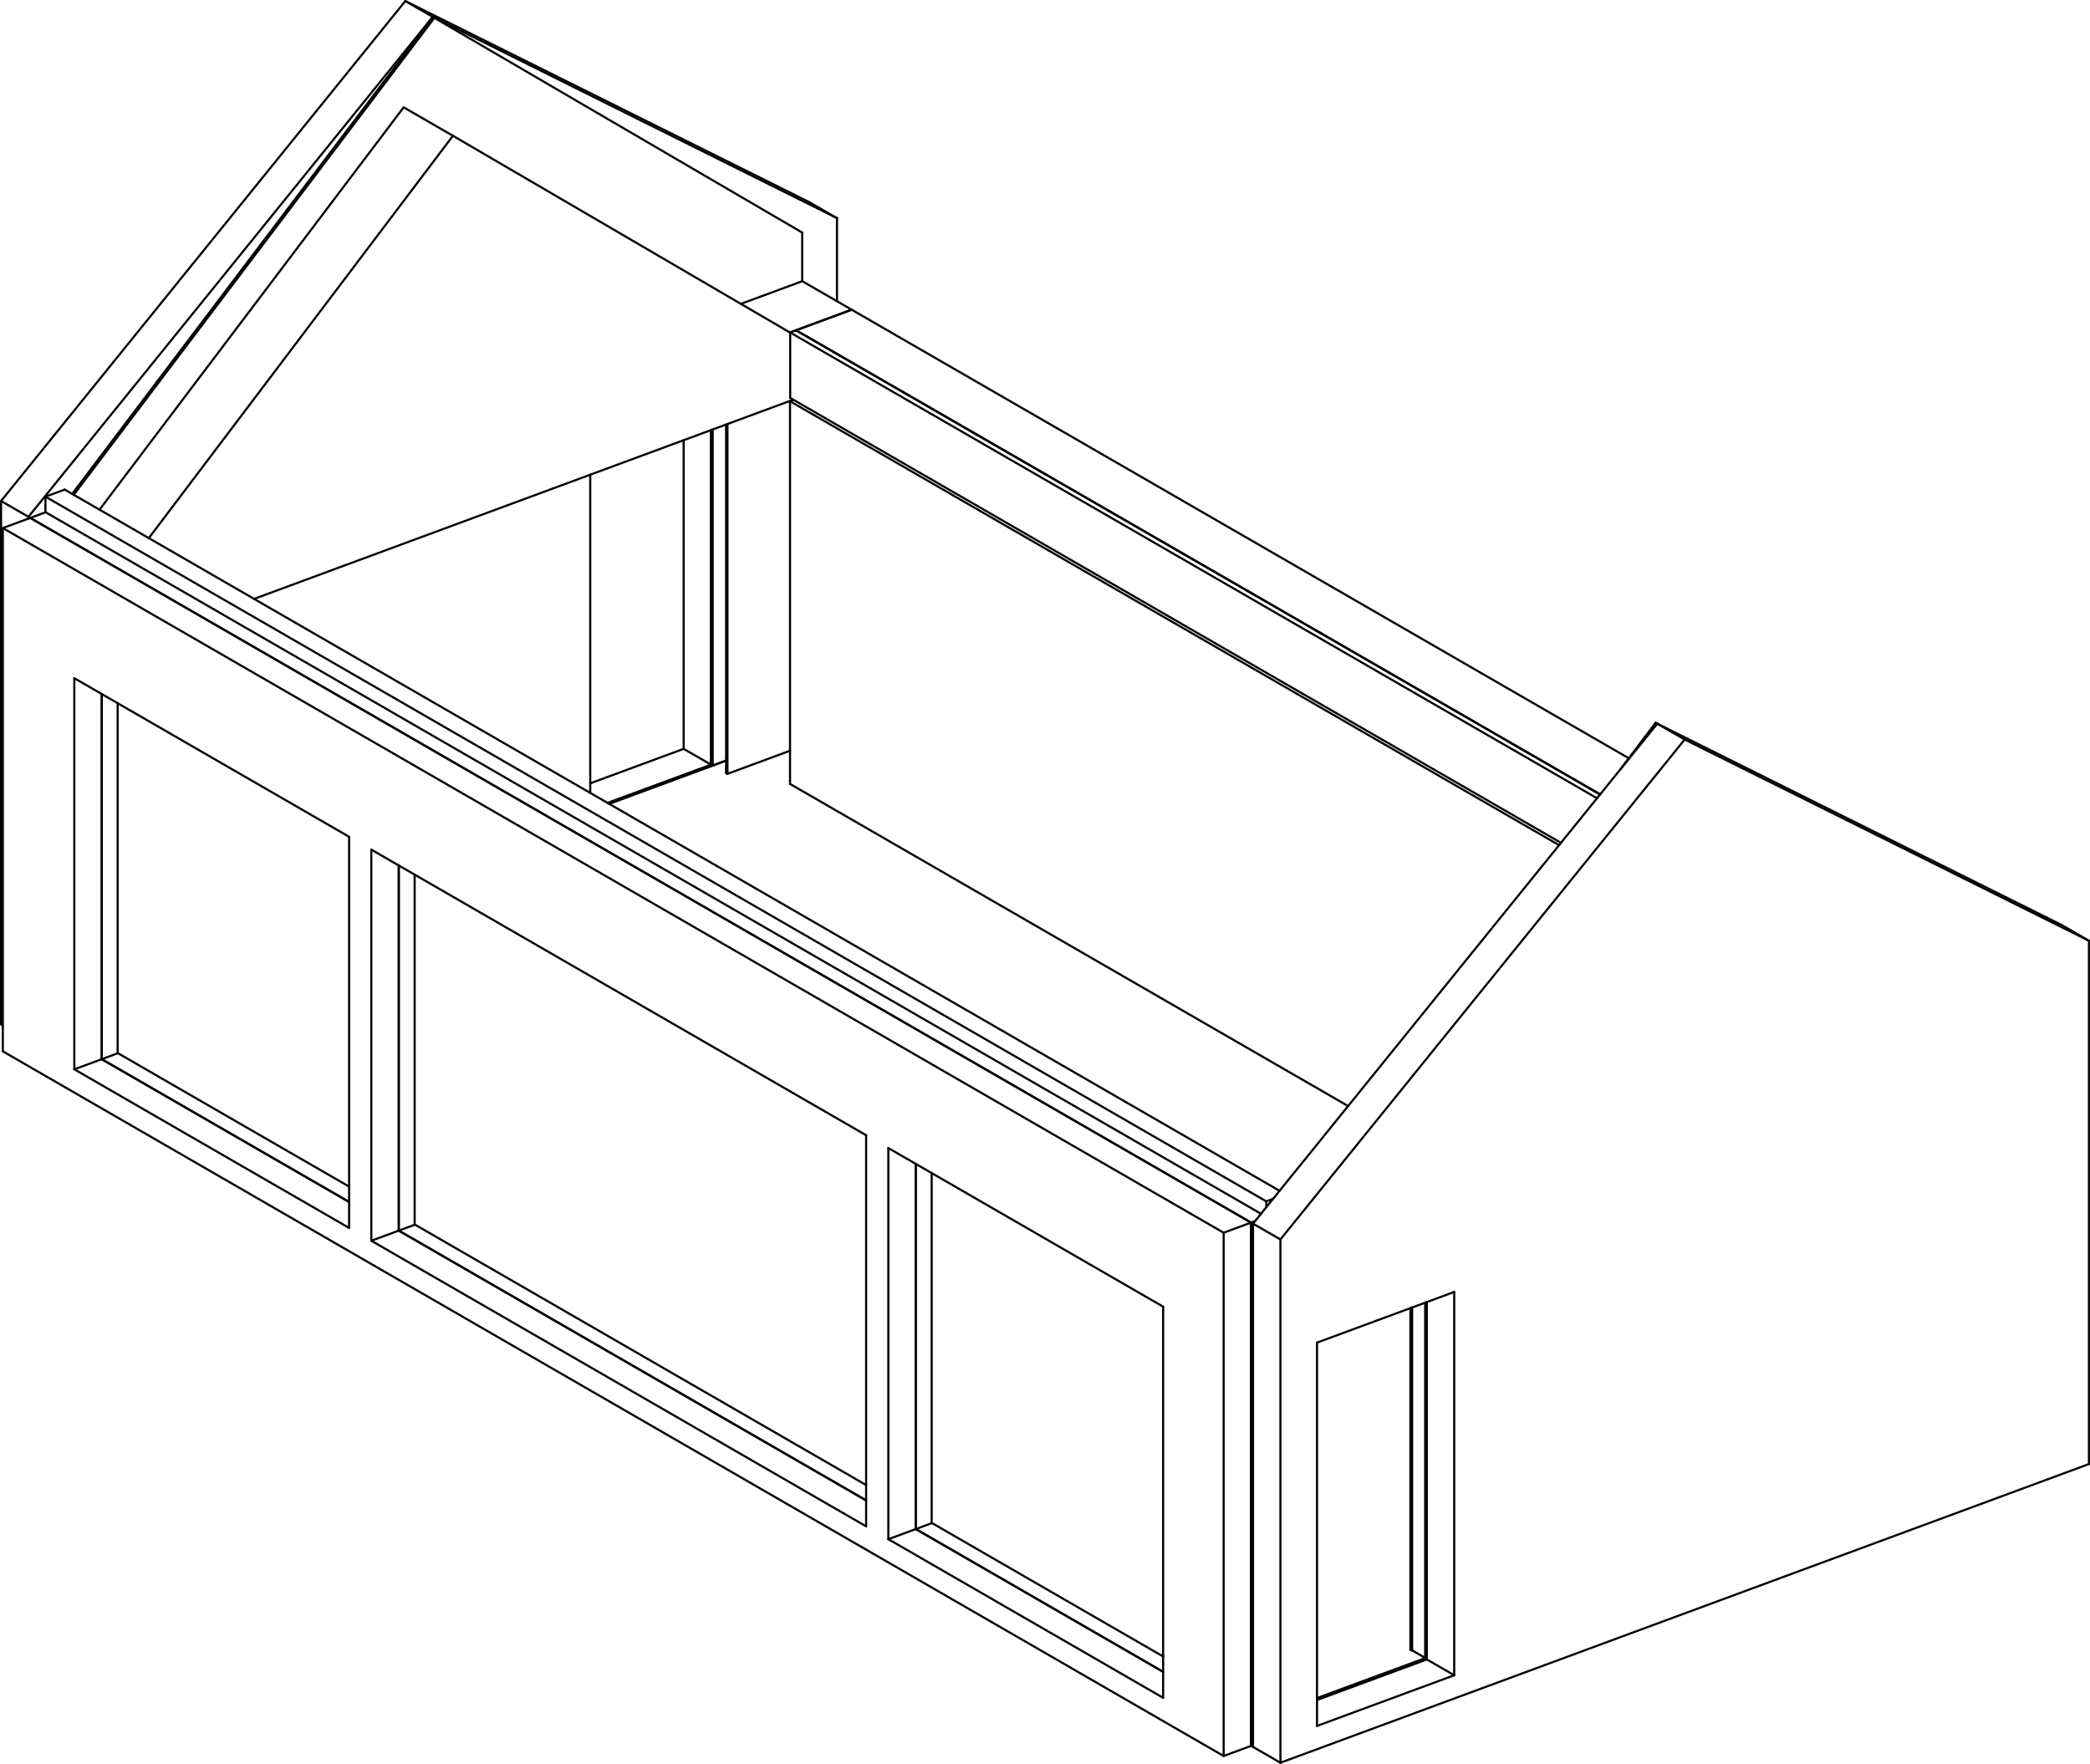
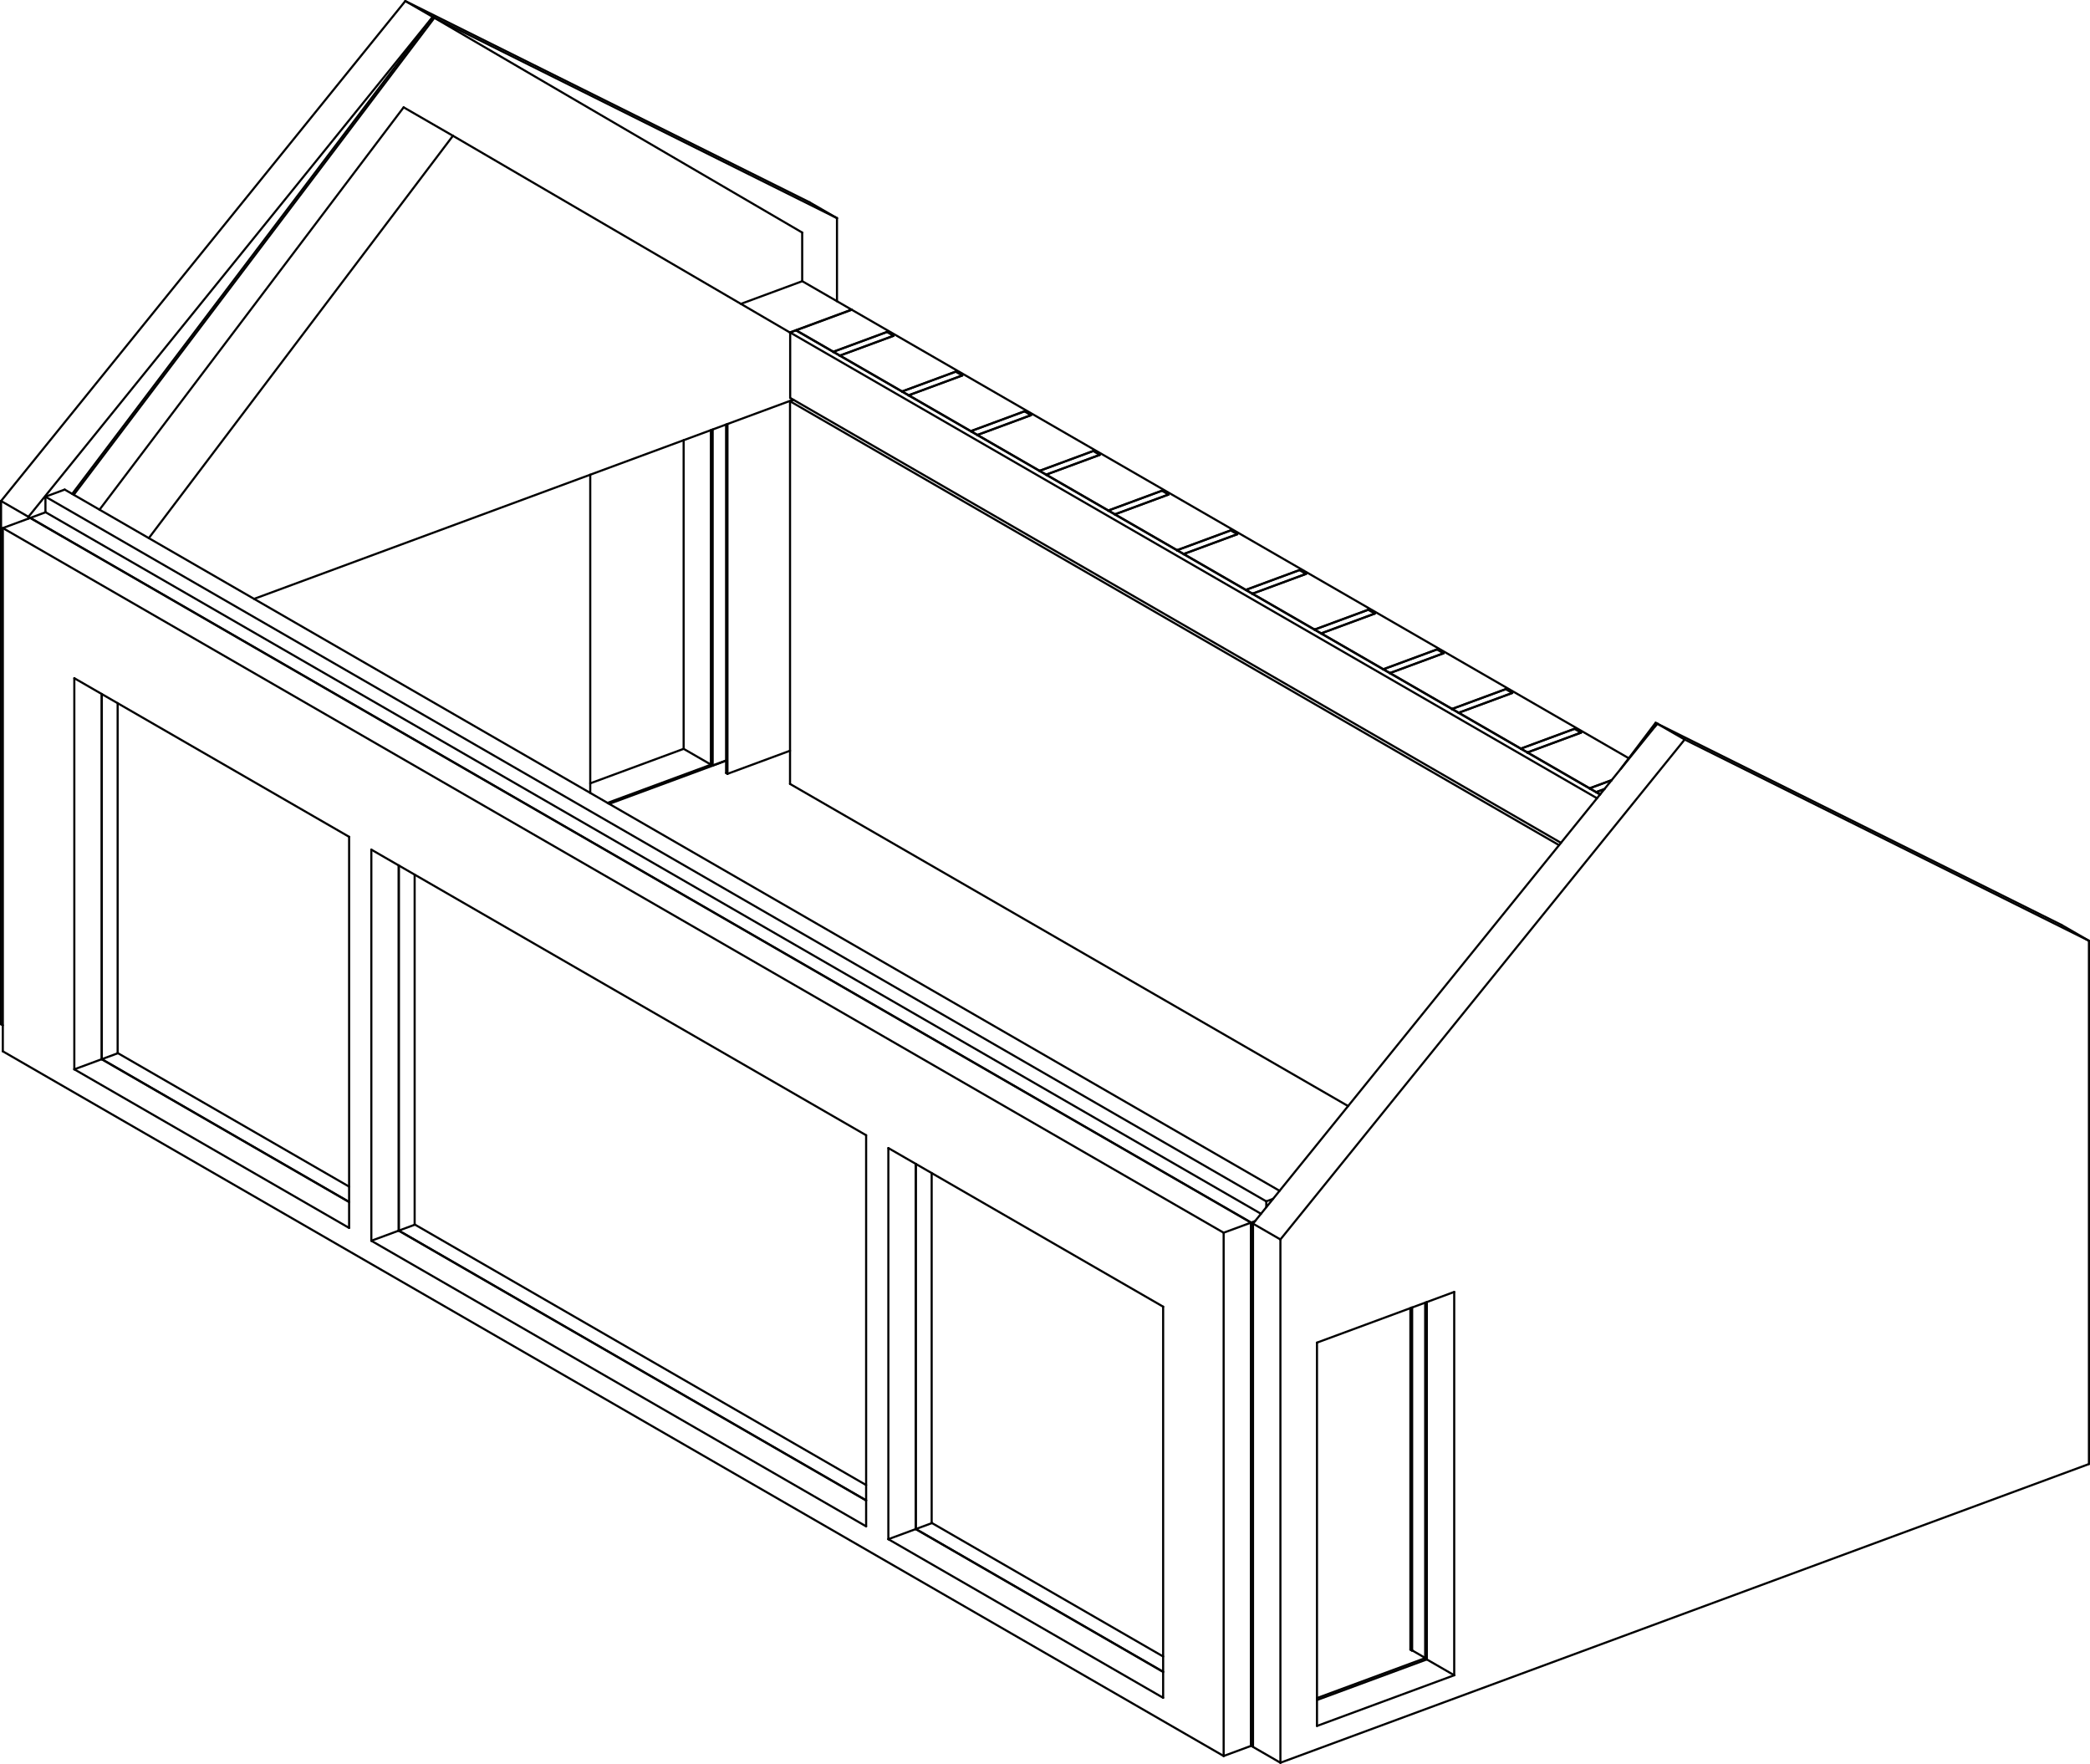
<svg xmlns="http://www.w3.org/2000/svg" width="11868.712mm" height="10015.952mm" viewBox="-5856.269 -4612.79 11868.712 10015.952" version="1.1">
  <g transform="scale(1,-1)" stroke-linecap="round">
    <g fill="none" stroke="rgb(0,0,0)" stroke-width="12.0" id="visible">
      <line x1="1622.645" y1="-5030.086" x2="2237.033" y2="-4803.128" />
      <line x1="-2396.643" y1="47.831" x2="-1732.904" y2="293.019" />
      <line x1="1092.592" y1="-5358.942" x2="1092.592" y2="-2387.471" />
      <line x1="1092.592" y1="-2387.471" x2="-5840.274" y2="1614.154" />
      <line x1="1092.592" y1="-5358.942" x2="-5840.274" y2="-1357.317" />
      <line x1="-5840.274" y1="-1357.317" x2="-5840.274" y2="1614.154" />
      <line x1="-5434.222" y1="-1459.525" x2="-3873.734" y2="-2360.233" />
      <line x1="-5434.222" y1="-1459.525" x2="-5434.222" y2="761.539" />
      <line x1="-5434.222" y1="761.539" x2="-3873.734" y2="-139.169" />
      <line x1="-3873.734" y1="-2360.233" x2="-3873.734" y2="-139.169" />
      <line x1="-3747.546" y1="-2433.069" x2="-937.667" y2="-4054.92" />
      <line x1="-3747.546" y1="-2433.069" x2="-3747.546" y2="-212.004" />
      <line x1="-937.667" y1="-4054.92" x2="-937.667" y2="-1833.856" />
      <line x1="-3747.546" y1="-212.004" x2="-937.667" y2="-1833.856" />
      <line x1="-811.479" y1="-4127.756" x2="749.009" y2="-5028.464" />
      <line x1="-811.479" y1="-4127.756" x2="-811.479" y2="-1906.692" />
      <line x1="749.009" y1="-5028.464" x2="749.009" y2="-2807.4" />
      <line x1="-811.479" y1="-1906.692" x2="749.009" y2="-2807.4" />
      <line x1="1092.592" y1="-5358.942" x2="1247.985" y2="-5301.539" />
      <line x1="1247.985" y1="-5301.539" x2="1247.985" y2="-2330.068" />
      <line x1="1092.592" y1="-2387.471" x2="1247.985" y2="-2330.068" />
      <line x1="-5840.274" y1="1614.154" x2="-5684.881" y2="1671.557" />
      <line x1="1247.985" y1="-2330.068" x2="-5684.881" y2="1671.557" />
      <line x1="-5434.222" y1="-1459.525" x2="-5278.829" y2="-1402.122" />
      <line x1="-5278.829" y1="-1402.122" x2="-3873.734" y2="-2213.138" />
      <line x1="-5278.829" y1="-1402.122" x2="-5278.829" y2="671.847" />
      <line x1="-3747.546" y1="-2433.069" x2="-3592.153" y2="-2375.666" />
      <line x1="-3592.153" y1="-2375.666" x2="-937.667" y2="-3907.825" />
      <line x1="-3592.153" y1="-2375.666" x2="-3592.153" y2="-301.697" />
      <line x1="-811.479" y1="-4127.756" x2="-656.086" y2="-4070.353" />
      <line x1="-656.086" y1="-4070.353" x2="749.009" y2="-4881.369" />
      <line x1="-656.086" y1="-4070.353" x2="-656.086" y2="-1996.384" />
      <line x1="1248.765" y1="-5301.251" x2="1248.765" y2="-2329.779" />
      <line x1="1248.765" y1="-2329.779" x2="-5684.1" y2="1671.846" />
      <line x1="1248.765" y1="-5301.251" x2="1247.985" y2="-5300.8" />
      <line x1="-5684.1" y1="1671.107" x2="-5684.1" y2="1671.846" />
      <line x1="-5278.048" y1="-1401.833" x2="-3873.734" y2="-2212.399" />
      <line x1="-5278.048" y1="-1401.833" x2="-5278.048" y2="671.396" />
      <line x1="-3591.372" y1="-2375.377" x2="-937.667" y2="-3907.086" />
      <line x1="-3591.372" y1="-2375.377" x2="-3591.372" y2="-302.147" />
      <line x1="-655.305" y1="-4070.064" x2="749.009" y2="-4880.629" />
      <line x1="-655.305" y1="-4070.064" x2="-655.305" y2="-1996.834" />
      <line x1="1248.765" y1="-5301.251" x2="1259.385" y2="-5297.328" />
      <line x1="1248.765" y1="-2329.779" x2="1270.977" y2="-2321.574" />
      <line x1="-5684.1" y1="1671.846" x2="-5597.268" y2="1703.922" />
      <line x1="-5278.048" y1="-1401.833" x2="-5186.374" y2="-1367.969" />
      <line x1="-3591.372" y1="-2375.377" x2="-3499.698" y2="-2341.512" />
      <line x1="-655.305" y1="-4070.064" x2="-563.631" y2="-4036.199" />
      <line x1="1334.661" y1="-2242.82" x2="1334.661" y2="-2209.348" />
      <line x1="1334.661" y1="-2209.348" x2="-5598.205" y2="1792.277" />
      <line x1="-5598.205" y1="1704.463" x2="-5598.205" y2="1792.277" />
      <line x1="1304.701" y1="-2279.869" x2="-5598.205" y2="1704.463" />
      <line x1="1410.167" y1="-2149.446" x2="-5488.883" y2="1832.661" />
      <line x1="1334.661" y1="-2209.348" x2="1373.256" y2="-2195.091" />
      <line x1="-5598.205" y1="1792.277" x2="-5488.883" y2="1832.661" />
      <line x1="1414.934" y1="-5397.163" x2="1259.385" y2="-5307.38" />
      <line x1="1414.934" y1="-5397.163" x2="6006.443" y2="-3701.033" />
      <line x1="1414.934" y1="-2425.691" x2="1259.385" y2="-2335.909" />
      <line x1="1414.934" y1="-2425.691" x2="1414.934" y2="-5397.163" />
      <line x1="1259.385" y1="-2335.909" x2="1259.385" y2="-5307.38" />
      <line x1="6006.443" y1="-729.562" x2="5850.894" y2="-639.78" />
      <line x1="6006.443" y1="-3701.033" x2="6006.443" y2="-729.562" />
      <line x1="3710.689" y1="413.341" x2="1414.934" y2="-2425.691" />
      <line x1="6006.443" y1="-729.562" x2="3710.689" y2="413.341" />
      <line x1="2401.952" y1="-4900.389" x2="1622.645" y2="-5188.269" />
      <line x1="2401.952" y1="-4900.389" x2="2401.952" y2="-2723.675" />
      <line x1="2401.952" y1="-2723.675" x2="1622.645" y2="-3011.555" />
      <line x1="1622.645" y1="-5188.269" x2="1622.645" y2="-3011.555" />
      <line x1="3555.14" y1="503.123" x2="1259.385" y2="-2335.909" />
      <line x1="5850.894" y1="-639.78" x2="3555.14" y2="503.123" />
      <line x1="2246.403" y1="-4810.606" x2="1622.645" y2="-5041.026" />
      <line x1="2246.403" y1="-4810.606" x2="2246.403" y2="-2781.136" />
      <line x1="3710.689" y1="413.341" x2="3555.14" y2="503.123" />
      <line x1="2401.952" y1="-4900.389" x2="2246.403" y2="-4810.606" />
      <line x1="-5840.274" y1="-1209.483" x2="-5850.269" y2="-1203.714" />
      <line x1="-5694.72" y1="1677.975" x2="-5850.269" y2="1767.758" />
      <line x1="-5694.72" y1="1677.975" x2="-5694.72" y2="1667.923" />
      <line x1="-5850.269" y1="1767.758" x2="-5850.269" y2="-1203.714" />
      <line x1="-1103.211" y1="3374.105" x2="-1258.761" y2="3463.887" />
      <line x1="-1103.211" y1="2902.245" x2="-1103.211" y2="3374.105" />
      <line x1="-3398.966" y1="4517.007" x2="-5694.72" y2="1677.975" />
      <line x1="-1103.211" y1="3374.105" x2="-3398.966" y2="4517.007" />
      <line x1="-1818.487" y1="270.57" x2="-2406.325" y2="53.42" />
      <line x1="-1818.487" y1="270.57" x2="-1818.487" y2="2170.538" />
      <line x1="-3554.515" y1="4606.79" x2="-5850.269" y2="1767.758" />
      <line x1="-1258.761" y1="3463.887" x2="-3554.515" y2="4606.79" />
      <line x1="-1974.036" y1="360.353" x2="-2504.402" y2="164.432" />
      <line x1="-1974.036" y1="360.353" x2="-1974.036" y2="2113.077" />
      <line x1="-3398.966" y1="4517.007" x2="-3554.515" y2="4606.79" />
      <line x1="-1818.487" y1="270.57" x2="-1974.036" y2="360.353" />
      <line x1="3554.515" y1="503.483" x2="3541.326" y2="486.04" />
      <line x1="3555.137" y1="503.12" x2="3554.515" y2="503.483" />
      <line x1="2245.779" y1="-4809.359" x2="2246.403" y2="-4809.128" />
      <line x1="2245.779" y1="-4809.359" x2="2245.779" y2="-2781.366" />
      <line x1="3545.769" y1="508.531" x2="3347.937" y2="246.886" />
      <line x1="2237.033" y1="-4804.311" x2="2237.033" y2="-2784.597" />
      <line x1="3554.515" y1="503.483" x2="3545.769" y2="508.531" />
      <line x1="2237.033" y1="-4804.311" x2="2245.779" y2="-4809.359" />
      <line x1="-3389.595" y1="4511.599" x2="-5437.565" y2="1803.04" />
      <line x1="-1300.771" y1="3292.255" x2="-3389.595" y2="4511.599" />
      <line x1="-1300.771" y1="3015.832" x2="-1300.771" y2="3292.255" />
      <line x1="-1809.117" y1="266.049" x2="-1732.904" y2="294.202" />
      <line x1="-1809.117" y1="266.049" x2="-1809.117" y2="2174" />
      <line x1="-3398.341" y1="4516.647" x2="-5446.311" y2="1808.088" />
      <line x1="-1817.863" y1="271.097" x2="-1817.863" y2="2170.769" />
      <line x1="-3389.595" y1="4511.599" x2="-3398.341" y2="4516.647" />
      <line x1="-1817.863" y1="271.097" x2="-1809.117" y2="266.049" />
      <line x1="-565.505" y1="-4035.118" x2="-565.505" y2="-2048.667" />
      <line x1="749.009" y1="-4793.851" x2="-565.505" y2="-4035.118" />
      <line x1="-3501.572" y1="-2340.43" x2="-3501.572" y2="-353.98" />
      <line x1="-937.667" y1="-3820.307" x2="-3501.572" y2="-2340.43" />
      <line x1="-5188.249" y1="-1366.887" x2="-5188.249" y2="619.564" />
      <line x1="-3873.734" y1="-2125.62" x2="-5188.249" y2="-1366.887" />
      <line x1="3008.125" y1="-173.34" x2="-1369.019" y2="2353.132" />
      <line x1="3229.993" y1="101.032" x2="-1336.223" y2="2736.635" />
      <line x1="3212.877" y1="79.866" x2="-1369.019" y2="2724.519" />
      <line x1="-1336.223" y1="2736.635" x2="-1369.019" y2="2724.519" />
      <line x1="-1369.019" y1="2724.519" x2="-1369.019" y2="2353.132" />
-       <line x1="3208.746" y1="113.295" x2="3208.746" y2="113.886" />
-       <line x1="3208.746" y1="113.886" x2="3171.264" y2="135.521" />
-       <line x1="3171.264" y1="134.929" x2="3171.264" y2="135.521" />
-       <line x1="2818.312" y1="338.652" x2="2818.312" y2="339.244" />
-       <line x1="2818.312" y1="339.244" x2="2780.83" y2="360.878" />
-       <line x1="2780.83" y1="360.287" x2="2780.83" y2="360.878" />
-       <line x1="2427.877" y1="564.01" x2="2427.877" y2="564.601" />
-       <line x1="2427.877" y1="564.601" x2="2390.396" y2="586.235" />
-       <line x1="2390.396" y1="585.644" x2="2390.396" y2="586.235" />
-       <line x1="2037.443" y1="789.367" x2="2037.443" y2="789.958" />
-       <line x1="2037.443" y1="789.958" x2="1999.961" y2="811.593" />
-       <line x1="1999.961" y1="811.001" x2="1999.961" y2="811.593" />
-       <line x1="1647.008" y1="1014.724" x2="1647.008" y2="1015.316" />
-       <line x1="1647.008" y1="1015.316" x2="1609.527" y2="1036.95" />
-       <line x1="1609.527" y1="1036.359" x2="1609.527" y2="1036.95" />
-       <line x1="1256.574" y1="1240.082" x2="1256.574" y2="1240.673" />
-       <line x1="1256.574" y1="1240.673" x2="1219.092" y2="1262.307" />
-       <line x1="1219.092" y1="1261.716" x2="1219.092" y2="1262.307" />
-       <line x1="866.14" y1="1465.439" x2="866.14" y2="1466.03" />
-       <line x1="866.14" y1="1466.03" x2="828.658" y2="1487.665" />
-       <line x1="828.658" y1="1487.073" x2="828.658" y2="1487.665" />
-       <line x1="475.705" y1="1690.796" x2="475.705" y2="1691.388" />
-       <line x1="475.705" y1="1691.388" x2="438.224" y2="1713.022" />
-       <line x1="438.224" y1="1712.431" x2="438.224" y2="1713.022" />
-       <line x1="85.271" y1="1916.154" x2="85.271" y2="1916.745" />
-       <line x1="85.271" y1="1916.745" x2="47.789" y2="1938.379" />
-       <line x1="47.789" y1="1937.788" x2="47.789" y2="1938.379" />
-       <line x1="-305.164" y1="2141.511" x2="-305.164" y2="2142.102" />
-       <line x1="-305.164" y1="2142.102" x2="-342.645" y2="2163.737" />
-       <line x1="-342.645" y1="2163.145" x2="-342.645" y2="2163.737" />
-       <line x1="-695.598" y1="2366.868" x2="-695.598" y2="2367.46" />
-       <line x1="-695.598" y1="2367.46" x2="-733.08" y2="2389.094" />
-       <line x1="-733.08" y1="2388.503" x2="-733.08" y2="2389.094" />
-       <line x1="-1086.032" y1="2592.226" x2="-1086.032" y2="2592.817" />
-       <line x1="-1086.032" y1="2592.817" x2="-1123.514" y2="2614.451" />
-       <line x1="-1123.514" y1="2613.86" x2="-1123.514" y2="2614.451" />
+       <line x1="3230.808" y1="102.04" x2="3208.746" y2="114.773" />
+       <line x1="3208.746" y1="114.773" x2="3208.746" y2="113.295" />
+       <line x1="3171.264" y1="134.929" x2="3171.264" y2="136.408" />
+       <line x1="3171.264" y1="136.408" x2="2818.312" y2="340.131" />
+       <line x1="2818.312" y1="340.131" x2="2818.312" y2="338.652" />
+       <line x1="2780.83" y1="360.287" x2="2780.83" y2="361.765" />
+       <line x1="2780.83" y1="361.765" x2="2427.877" y2="565.488" />
+       <line x1="2427.877" y1="565.488" x2="2427.877" y2="564.01" />
+       <line x1="2390.396" y1="585.644" x2="2390.396" y2="587.122" />
+       <line x1="2390.396" y1="587.122" x2="2037.443" y2="790.845" />
+       <line x1="2037.443" y1="790.845" x2="2037.443" y2="789.367" />
+       <line x1="1999.961" y1="811.001" x2="1999.961" y2="812.48" />
+       <line x1="1999.961" y1="812.48" x2="1647.008" y2="1016.203" />
+       <line x1="1647.008" y1="1016.203" x2="1647.008" y2="1014.724" />
+       <line x1="1609.527" y1="1036.359" x2="1609.527" y2="1037.837" />
+       <line x1="1609.527" y1="1037.837" x2="1256.574" y2="1241.56" />
+       <line x1="1256.574" y1="1241.56" x2="1256.574" y2="1240.082" />
+       <line x1="1219.092" y1="1261.716" x2="1219.092" y2="1263.194" />
+       <line x1="1219.092" y1="1263.194" x2="866.14" y2="1466.917" />
+       <line x1="866.14" y1="1466.917" x2="866.14" y2="1465.439" />
+       <line x1="828.658" y1="1487.073" x2="828.658" y2="1488.552" />
+       <line x1="828.658" y1="1488.552" x2="475.705" y2="1692.275" />
+       <line x1="475.705" y1="1692.275" x2="475.705" y2="1690.796" />
+       <line x1="438.224" y1="1712.431" x2="438.224" y2="1713.909" />
+       <line x1="438.224" y1="1713.909" x2="85.271" y2="1917.632" />
+       <line x1="85.271" y1="1917.632" x2="85.271" y2="1916.154" />
+       <line x1="47.789" y1="1937.788" x2="47.789" y2="1939.266" />
+       <line x1="47.789" y1="1939.266" x2="-305.164" y2="2142.989" />
+       <line x1="-305.164" y1="2142.989" x2="-305.164" y2="2141.511" />
+       <line x1="-342.645" y1="2163.145" x2="-342.645" y2="2164.624" />
+       <line x1="-342.645" y1="2164.624" x2="-695.598" y2="2368.347" />
+       <line x1="-695.598" y1="2368.347" x2="-695.598" y2="2366.868" />
+       <line x1="-733.08" y1="2388.503" x2="-733.08" y2="2389.981" />
+       <line x1="-733.08" y1="2389.981" x2="-1086.032" y2="2593.704" />
+       <line x1="-1086.032" y1="2593.704" x2="-1086.032" y2="2592.226" />
+       <line x1="-1123.514" y1="2613.86" x2="-1123.514" y2="2615.338" />
+       <line x1="-1123.514" y1="2615.338" x2="-1334.661" y2="2737.211" />
      <line x1="-1334.661" y1="2737.211" x2="-1334.661" y2="2735.733" />
-       <line x1="3230.808" y1="102.04" x2="-1334.661" y2="2737.211" />
+       <line x1="-1019.19" y1="2853.748" x2="-1334.661" y2="2737.211" />
      <line x1="3393.296" y1="306.877" x2="-1019.19" y2="2853.748" />
-       <line x1="-1019.19" y1="2853.748" x2="-1334.661" y2="2737.211" />
+       <line x1="3208.746" y1="114.773" x2="3254.888" y2="131.818" />
+       <line x1="3171.264" y1="136.408" x2="3295.8" y2="182.412" />
+       <line x1="2818.312" y1="340.131" x2="3122.07" y2="452.341" />
+       <line x1="3122.07" y1="452.341" x2="3084.588" y2="473.975" />
+       <line x1="2780.83" y1="361.765" x2="3084.588" y2="473.975" />
+       <line x1="2427.877" y1="565.488" x2="2731.635" y2="677.698" />
+       <line x1="2731.635" y1="677.698" x2="2694.154" y2="699.332" />
+       <line x1="2390.396" y1="587.122" x2="2694.154" y2="699.332" />
+       <line x1="2037.443" y1="790.845" x2="2341.201" y2="903.055" />
+       <line x1="2341.201" y1="903.055" x2="2303.719" y2="924.69" />
+       <line x1="1999.961" y1="812.48" x2="2303.719" y2="924.69" />
+       <line x1="1647.008" y1="1016.203" x2="1950.766" y2="1128.413" />
+       <line x1="1950.766" y1="1128.413" x2="1913.285" y2="1150.047" />
+       <line x1="1609.527" y1="1037.837" x2="1913.285" y2="1150.047" />
+       <line x1="1256.574" y1="1241.56" x2="1560.332" y2="1353.77" />
+       <line x1="1560.332" y1="1353.77" x2="1522.85" y2="1375.404" />
+       <line x1="1219.092" y1="1263.194" x2="1522.85" y2="1375.404" />
+       <line x1="866.14" y1="1466.917" x2="1169.898" y2="1579.127" />
+       <line x1="1169.898" y1="1579.127" x2="1132.416" y2="1600.762" />
+       <line x1="828.658" y1="1488.552" x2="1132.416" y2="1600.762" />
+       <line x1="475.705" y1="1692.275" x2="779.463" y2="1804.485" />
+       <line x1="779.463" y1="1804.485" x2="741.982" y2="1826.119" />
+       <line x1="438.224" y1="1713.909" x2="741.982" y2="1826.119" />
+       <line x1="85.271" y1="1917.632" x2="389.029" y2="2029.842" />
+       <line x1="389.029" y1="2029.842" x2="351.547" y2="2051.476" />
+       <line x1="47.789" y1="1939.266" x2="351.547" y2="2051.476" />
+       <line x1="-305.164" y1="2142.989" x2="-1.406" y2="2255.199" />
+       <line x1="-1.406" y1="2255.199" x2="-38.887" y2="2276.834" />
+       <line x1="-342.645" y1="2164.624" x2="-38.887" y2="2276.834" />
+       <line x1="-695.598" y1="2368.347" x2="-391.84" y2="2480.557" />
+       <line x1="-391.84" y1="2480.557" x2="-429.322" y2="2502.191" />
+       <line x1="-733.08" y1="2389.981" x2="-429.322" y2="2502.191" />
+       <line x1="-1086.032" y1="2593.704" x2="-782.274" y2="2705.914" />
+       <line x1="-782.274" y1="2705.914" x2="-819.756" y2="2727.548" />
+       <line x1="-1123.514" y1="2615.338" x2="-819.756" y2="2727.548" />
+       <line x1="3208.746" y1="113.295" x2="3208.746" y2="114.773" />
+       <line x1="3208.746" y1="114.773" x2="3171.264" y2="136.408" />
+       <line x1="3171.264" y1="134.929" x2="3171.264" y2="136.408" />
+       <line x1="3208.746" y1="114.773" x2="3254.888" y2="131.818" />
+       <line x1="3171.264" y1="136.408" x2="3295.8" y2="182.412" />
+       <line x1="2818.312" y1="338.652" x2="2818.312" y2="340.131" />
+       <line x1="2818.312" y1="340.131" x2="2780.83" y2="361.765" />
+       <line x1="2780.83" y1="360.287" x2="2780.83" y2="361.765" />
+       <line x1="2818.312" y1="340.131" x2="3122.07" y2="452.341" />
+       <line x1="2780.83" y1="361.765" x2="3084.588" y2="473.975" />
+       <line x1="2427.877" y1="564.01" x2="2427.877" y2="565.488" />
+       <line x1="2427.877" y1="565.488" x2="2390.396" y2="587.122" />
+       <line x1="2390.396" y1="585.644" x2="2390.396" y2="587.122" />
+       <line x1="2427.877" y1="565.488" x2="2731.635" y2="677.698" />
+       <line x1="2390.396" y1="587.122" x2="2694.154" y2="699.332" />
+       <line x1="2037.443" y1="789.367" x2="2037.443" y2="790.845" />
+       <line x1="2037.443" y1="790.845" x2="1999.961" y2="812.48" />
+       <line x1="1999.961" y1="811.001" x2="1999.961" y2="812.48" />
+       <line x1="2037.443" y1="790.845" x2="2341.201" y2="903.055" />
+       <line x1="1999.961" y1="812.48" x2="2303.719" y2="924.69" />
+       <line x1="1647.008" y1="1014.724" x2="1647.008" y2="1016.203" />
+       <line x1="1647.008" y1="1016.203" x2="1609.527" y2="1037.837" />
+       <line x1="1609.527" y1="1036.359" x2="1609.527" y2="1037.837" />
+       <line x1="1647.008" y1="1016.203" x2="1950.766" y2="1128.413" />
+       <line x1="1609.527" y1="1037.837" x2="1913.285" y2="1150.047" />
+       <line x1="1256.574" y1="1240.082" x2="1256.574" y2="1241.56" />
+       <line x1="1256.574" y1="1241.56" x2="1219.092" y2="1263.194" />
+       <line x1="1219.092" y1="1261.716" x2="1219.092" y2="1263.194" />
+       <line x1="1256.574" y1="1241.56" x2="1560.332" y2="1353.77" />
+       <line x1="1219.092" y1="1263.194" x2="1522.85" y2="1375.404" />
+       <line x1="866.14" y1="1465.439" x2="866.14" y2="1466.917" />
+       <line x1="866.14" y1="1466.917" x2="828.658" y2="1488.552" />
+       <line x1="828.658" y1="1487.073" x2="828.658" y2="1488.552" />
+       <line x1="866.14" y1="1466.917" x2="1169.898" y2="1579.127" />
+       <line x1="828.658" y1="1488.552" x2="1132.416" y2="1600.762" />
+       <line x1="475.705" y1="1690.796" x2="475.705" y2="1692.275" />
+       <line x1="475.705" y1="1692.275" x2="438.224" y2="1713.909" />
+       <line x1="438.224" y1="1712.431" x2="438.224" y2="1713.909" />
+       <line x1="475.705" y1="1692.275" x2="779.463" y2="1804.485" />
+       <line x1="438.224" y1="1713.909" x2="741.982" y2="1826.119" />
+       <line x1="85.271" y1="1916.154" x2="85.271" y2="1917.632" />
+       <line x1="85.271" y1="1917.632" x2="47.789" y2="1939.266" />
+       <line x1="47.789" y1="1937.788" x2="47.789" y2="1939.266" />
+       <line x1="85.271" y1="1917.632" x2="389.029" y2="2029.842" />
+       <line x1="47.789" y1="1939.266" x2="351.547" y2="2051.476" />
+       <line x1="-305.164" y1="2141.511" x2="-305.164" y2="2142.989" />
+       <line x1="-305.164" y1="2142.989" x2="-342.645" y2="2164.624" />
+       <line x1="-342.645" y1="2163.145" x2="-342.645" y2="2164.624" />
+       <line x1="-305.164" y1="2142.989" x2="-1.406" y2="2255.199" />
+       <line x1="-342.645" y1="2164.624" x2="-38.887" y2="2276.834" />
+       <line x1="-695.598" y1="2366.868" x2="-695.598" y2="2368.347" />
+       <line x1="-695.598" y1="2368.347" x2="-733.08" y2="2389.981" />
+       <line x1="-733.08" y1="2388.503" x2="-733.08" y2="2389.981" />
+       <line x1="-695.598" y1="2368.347" x2="-391.84" y2="2480.557" />
+       <line x1="-733.08" y1="2389.981" x2="-429.322" y2="2502.191" />
+       <line x1="-1086.032" y1="2592.226" x2="-1086.032" y2="2593.704" />
+       <line x1="-1086.032" y1="2593.704" x2="-1123.514" y2="2615.338" />
+       <line x1="-1123.514" y1="2613.86" x2="-1123.514" y2="2615.338" />
+       <line x1="-1086.032" y1="2593.704" x2="-782.274" y2="2705.914" />
+       <line x1="-1123.514" y1="2615.338" x2="-819.756" y2="2727.548" />
      <line x1="2997.448" y1="-186.544" x2="-1369.8" y2="2334.216" />
      <line x1="-1369.8" y1="161.05" x2="-1369.8" y2="2334.216" />
      <line x1="1799.346" y1="-1668.169" x2="-1369.8" y2="161.05" />
      <line x1="-1369.8" y1="2334.216" x2="-1349.341" y2="2341.774" />
      <line x1="-4413.471" y1="1211.936" x2="-1351.528" y2="2343.036" />
      <line x1="-1020.439" y1="2854.469" x2="-1300.303" y2="3016.006" />
      <line x1="-1020.439" y1="2853.287" x2="-1020.439" y2="2854.469" />
      <line x1="-1020.439" y1="2854.469" x2="-1371.049" y2="2724.952" />
      <line x1="-1300.303" y1="3016.006" x2="-1648.99" y2="2887.199" />
      <line x1="-3284.178" y1="3841.734" x2="-3564.041" y2="4003.27" />
      <line x1="-1371.049" y1="2724.952" x2="-3284.178" y2="3841.734" />
      <line x1="-3284.178" y1="3841.734" x2="-5011.217" y2="1556.953" />
      <line x1="-3564.041" y1="4003.27" x2="-5291.08" y2="1718.49" />
      <line x1="2163.007" y1="-4759.218" x2="2163.007" y2="-2811.943" />
      <line x1="2237.033" y1="-4801.945" x2="2163.007" y2="-4759.218" />
      <line x1="2160.82" y1="-4759.434" x2="2163.007" y2="-4758.626" />
      <line x1="2160.82" y1="-2812.751" x2="2160.82" y2="-4759.434" />
      <line x1="2160.82" y1="-4759.434" x2="2153.011" y2="-4754.927" />
      <line x1="2153.011" y1="-2815.635" x2="2153.011" y2="-4754.927" />
      <line x1="-2504.402" y1="1917.157" x2="-2504.402" y2="110.029" />
      <line x1="-1725.095" y1="218.439" x2="-1369.8" y2="349.687" />
      <line x1="-1725.095" y1="2205.038" x2="-1725.095" y2="218.439" />
      <line x1="-1725.095" y1="218.439" x2="-1732.904" y2="222.946" />
      <line x1="-1732.904" y1="2202.153" x2="-1732.904" y2="222.946" />
    </g>
  </g>
</svg>
